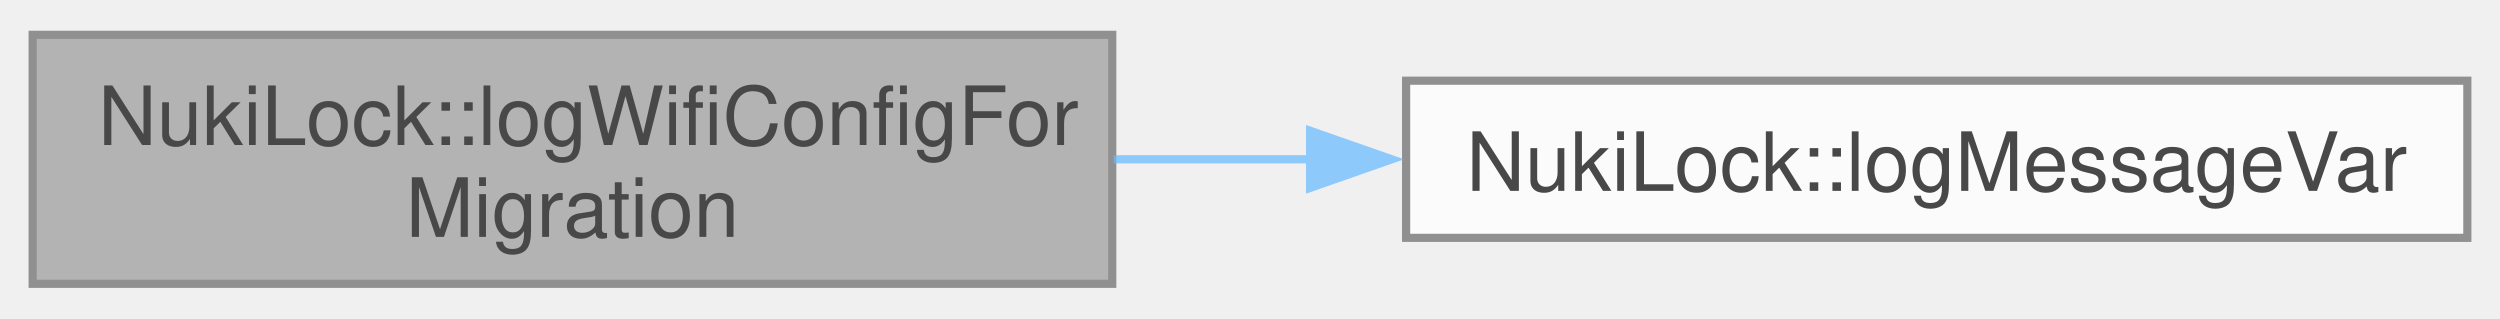
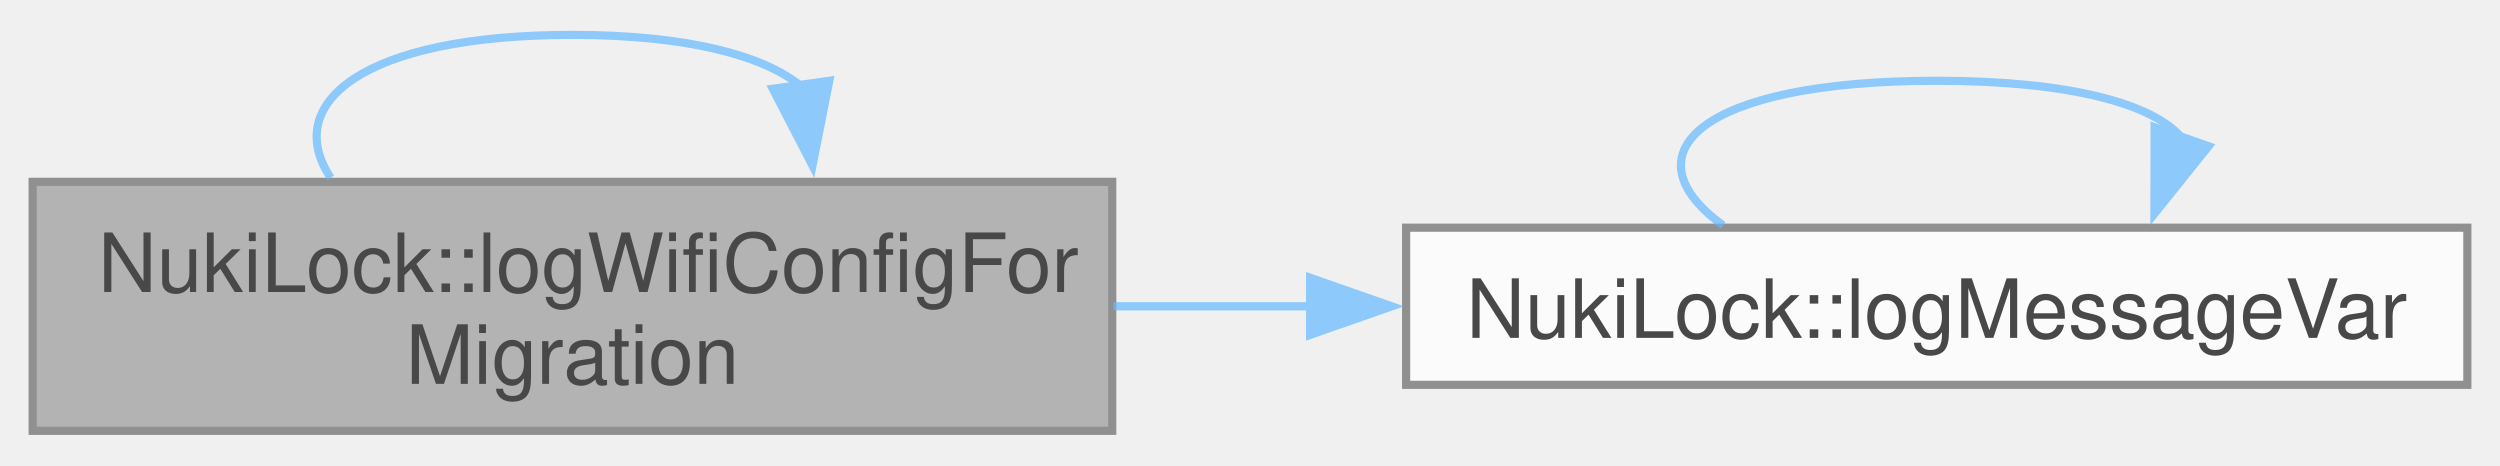
- <svg xmlns="http://www.w3.org/2000/svg" xmlns:xlink="http://www.w3.org/1999/xlink" width="306pt" height="39pt" viewBox="0.00 0.00 306.25 38.50">
+ <svg xmlns="http://www.w3.org/2000/svg" xmlns:xlink="http://www.w3.org/1999/xlink" width="306pt" height="57pt" viewBox="0.00 0.00 306.25 56.50">
  <svg id="main" version="1.1" xml:space="preserve">
    <style type="text/css">
.node, .edge {opacity: 0.7;}
.node.selected, .edge.selected {opacity: 1;}
.edge:hover path { stroke: red; }
.edge:hover polygon { stroke: red; fill: red; }
</style>
    <svg id="graph" class="graph">
-       <g id="graph0" class="graph" transform="scale(1 1) rotate(0) translate(4 34.5)">
+       <g id="graph0" class="graph" transform="scale(1 1) rotate(0) translate(4 52.5)">
        <g id="Node000001" class="node">
          <g id="a_Node000001">
            <a xlink:title=" ">
              <polygon fill="#999999" stroke="#666666" points="132.25,-30.5 0,-30.5 0,0 132.25,0 132.25,-30.5" />
              <text text-anchor="start" x="8" y="-17" font-family="Helvetica,sans-Serif" font-size="10.00">NukiLock::logWifiConfigFor</text>
              <text text-anchor="middle" x="66.12" y="-5.75" font-family="Helvetica,sans-Serif" font-size="10.00">Migration</text>
+             </a>
+           </g>
+         </g>
+         <g id="edge3_Node000001_Node000001" class="edge">
+           <g id="a_edge3_Node000001_Node000001">
+             <a xlink:title=" ">
+               <path fill="none" stroke="#63b8ff" d="M36.51,-30.99C30.47,-40.06 40.34,-48.5 66.12,-48.5 80.23,-48.5 89.57,-45.97 94.15,-42.2" />
+               <polygon fill="#63b8ff" stroke="#63b8ff" points="97.59,-42.88 95.53,-32.48 90.66,-41.9 97.59,-42.88" />
            </a>
          </g>
        </g>
        <g id="Node000002" class="node">
          <g id="a_Node000002">
            <a xlink:href="namespace_nuki_lock.html#af6ebff0f8c6c0cb27a927a440812c02a" target="_top" xlink:title=" ">
              <polygon fill="white" stroke="#666666" points="298.25,-24.88 168.25,-24.88 168.25,-5.63 298.25,-5.63 298.25,-24.88" />
              <text text-anchor="middle" x="233.25" y="-11.38" font-family="Helvetica,sans-Serif" font-size="10.00">NukiLock::logMessageVar</text>
            </a>
          </g>
        </g>
        <g id="edge1_Node000001_Node000002" class="edge">
          <g id="a_edge1_Node000001_Node000002">
            <a xlink:title=" ">
              <path fill="none" stroke="#63b8ff" d="M132.39,-15.25C140.35,-15.25 148.54,-15.25 156.64,-15.25" />
              <polygon fill="#63b8ff" stroke="#63b8ff" points="156.49,-18.75 166.49,-15.25 156.49,-11.75 156.49,-18.75" />
            </a>
          </g>
        </g>
+         <g id="edge2_Node000002_Node000002" class="edge">
+           <g id="a_edge2_Node000002_Node000002">
+             <a xlink:title=" ">
+               <path fill="none" stroke="#63b8ff" d="M207.09,-25.16C195.15,-33.77 203.87,-42.88 233.25,-42.88 249.77,-42.88 259.76,-39.99 263.22,-35.94" />
+               <polygon fill="#63b8ff" stroke="#63b8ff" points="266.55,-34.86 259.92,-26.59 259.94,-37.19 266.55,-34.86" />
+             </a>
+           </g>
+         </g>
      </g>
    </svg>
  </svg>
  <style type="text/css">

[data-mouse-over-selected='false'] { opacity: 0.7; }
[data-mouse-over-selected='true']  { opacity: 1.0; }

</style>
</svg>
